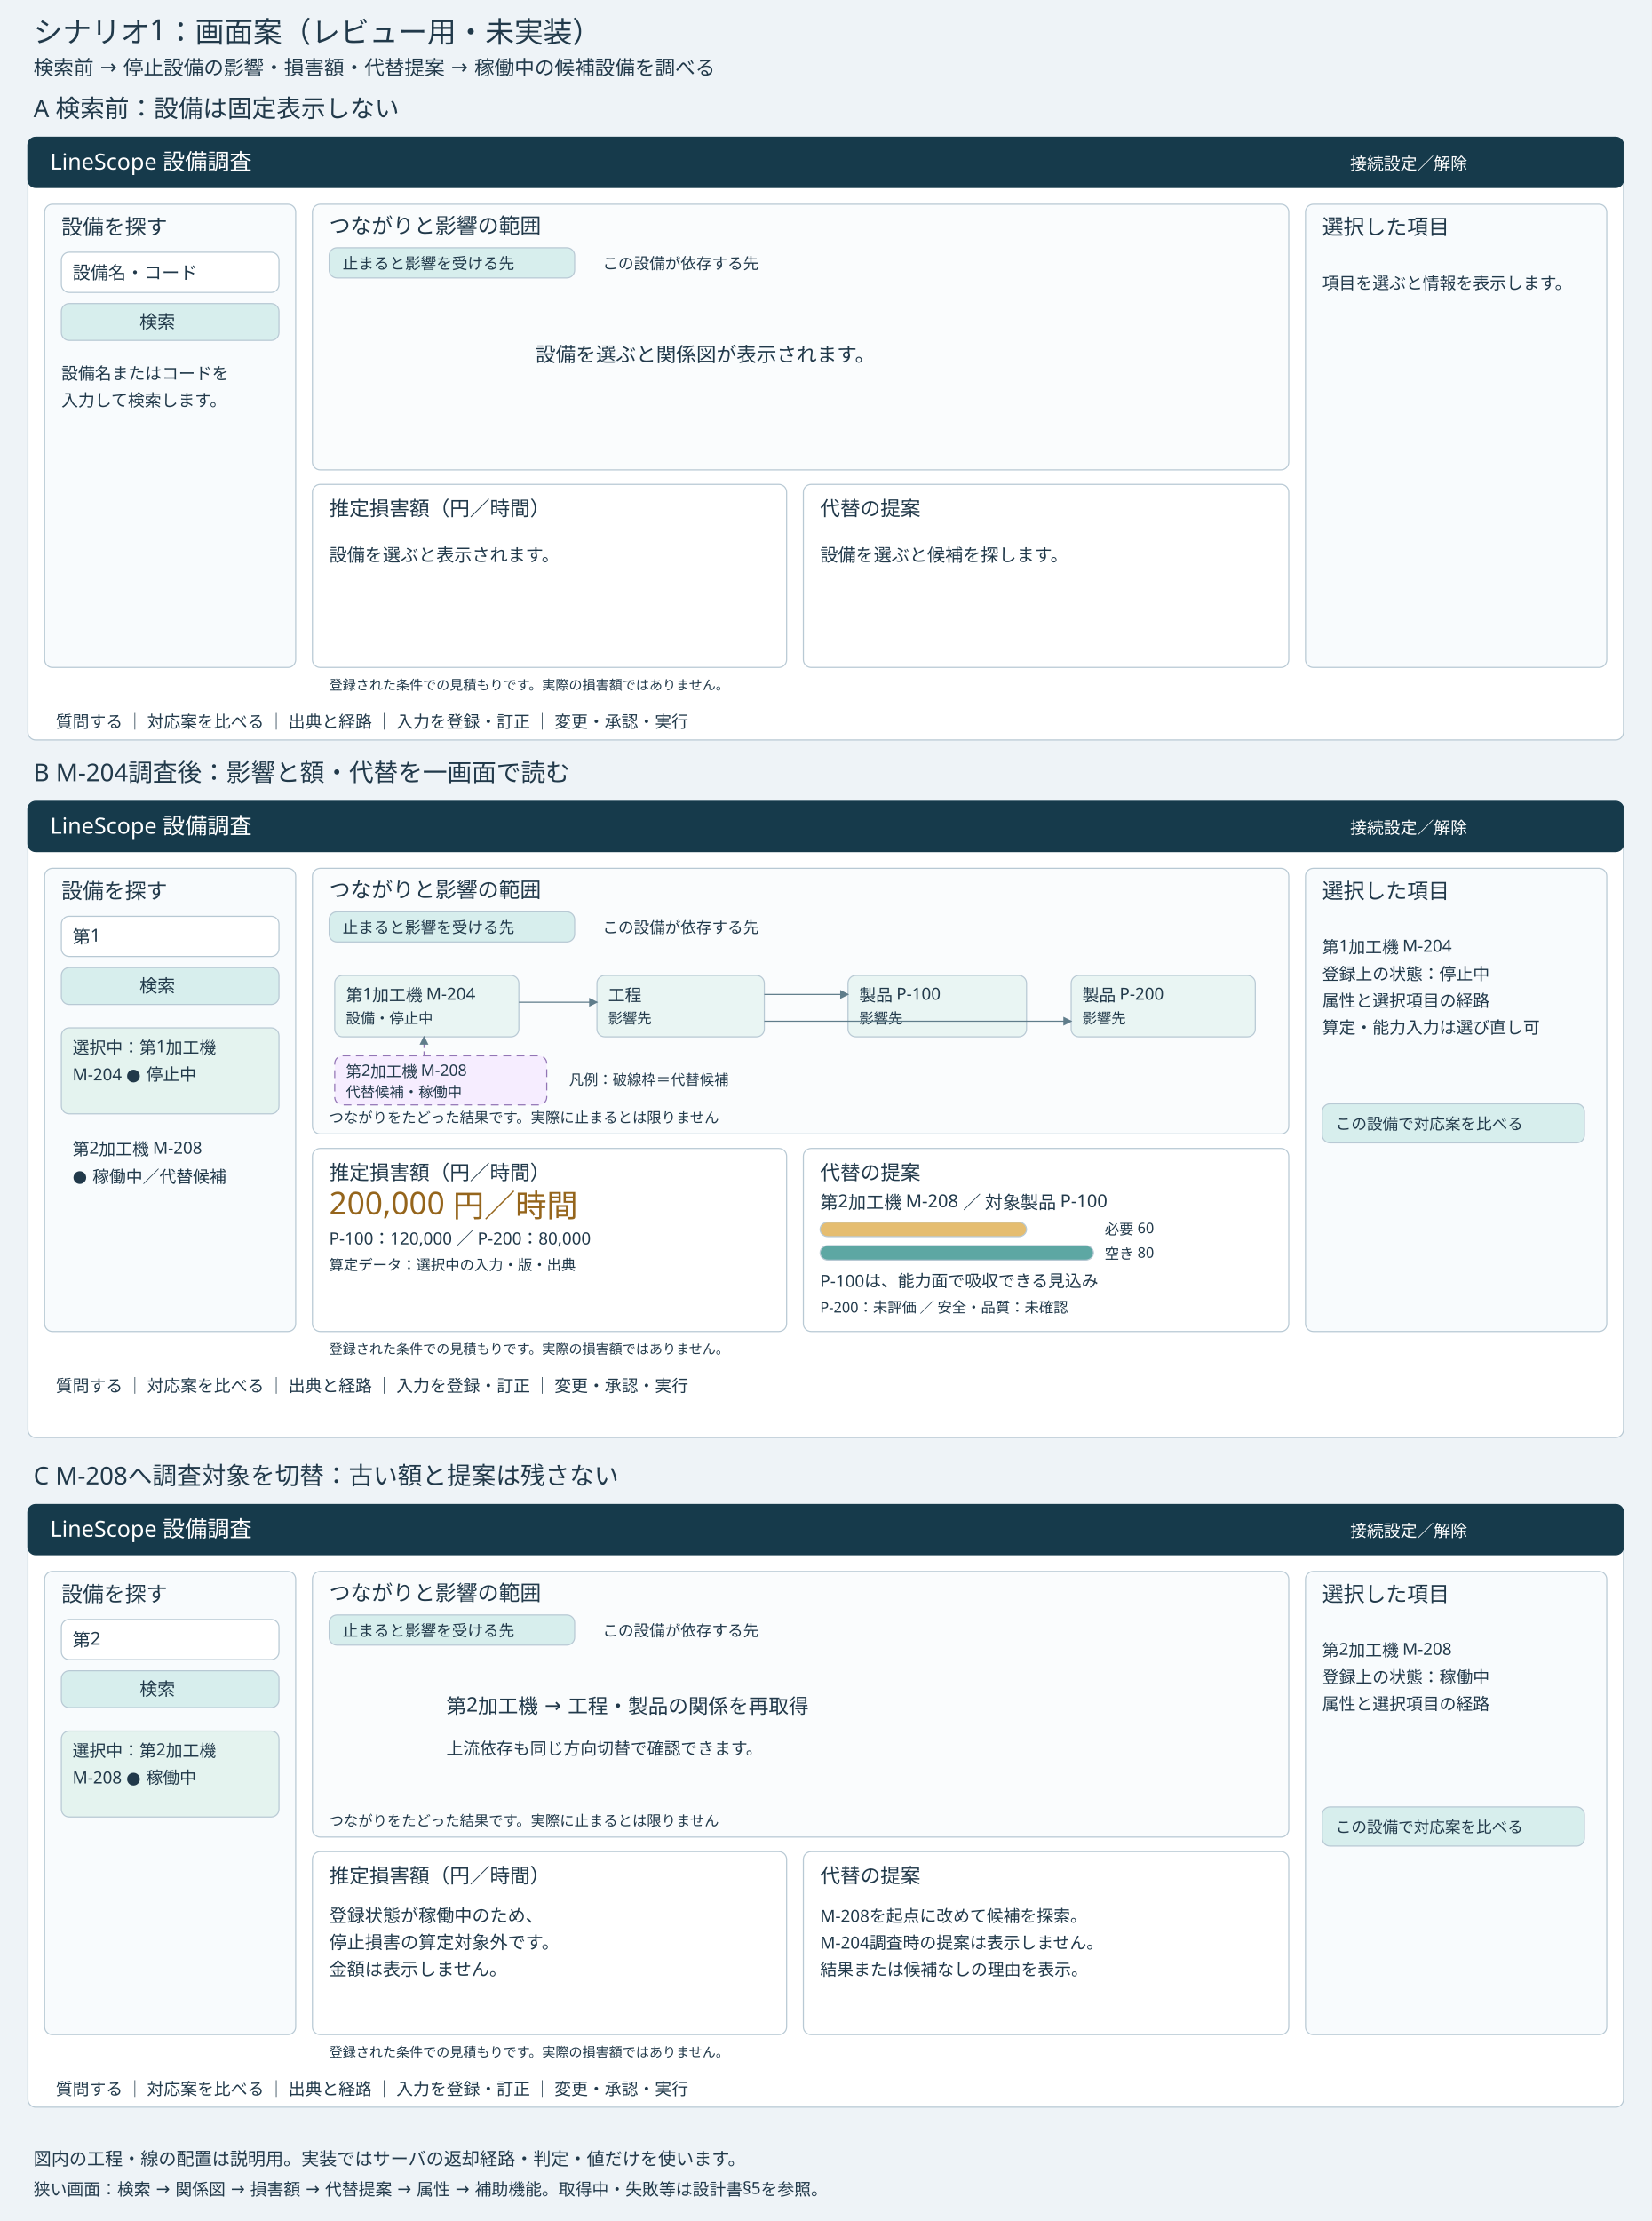
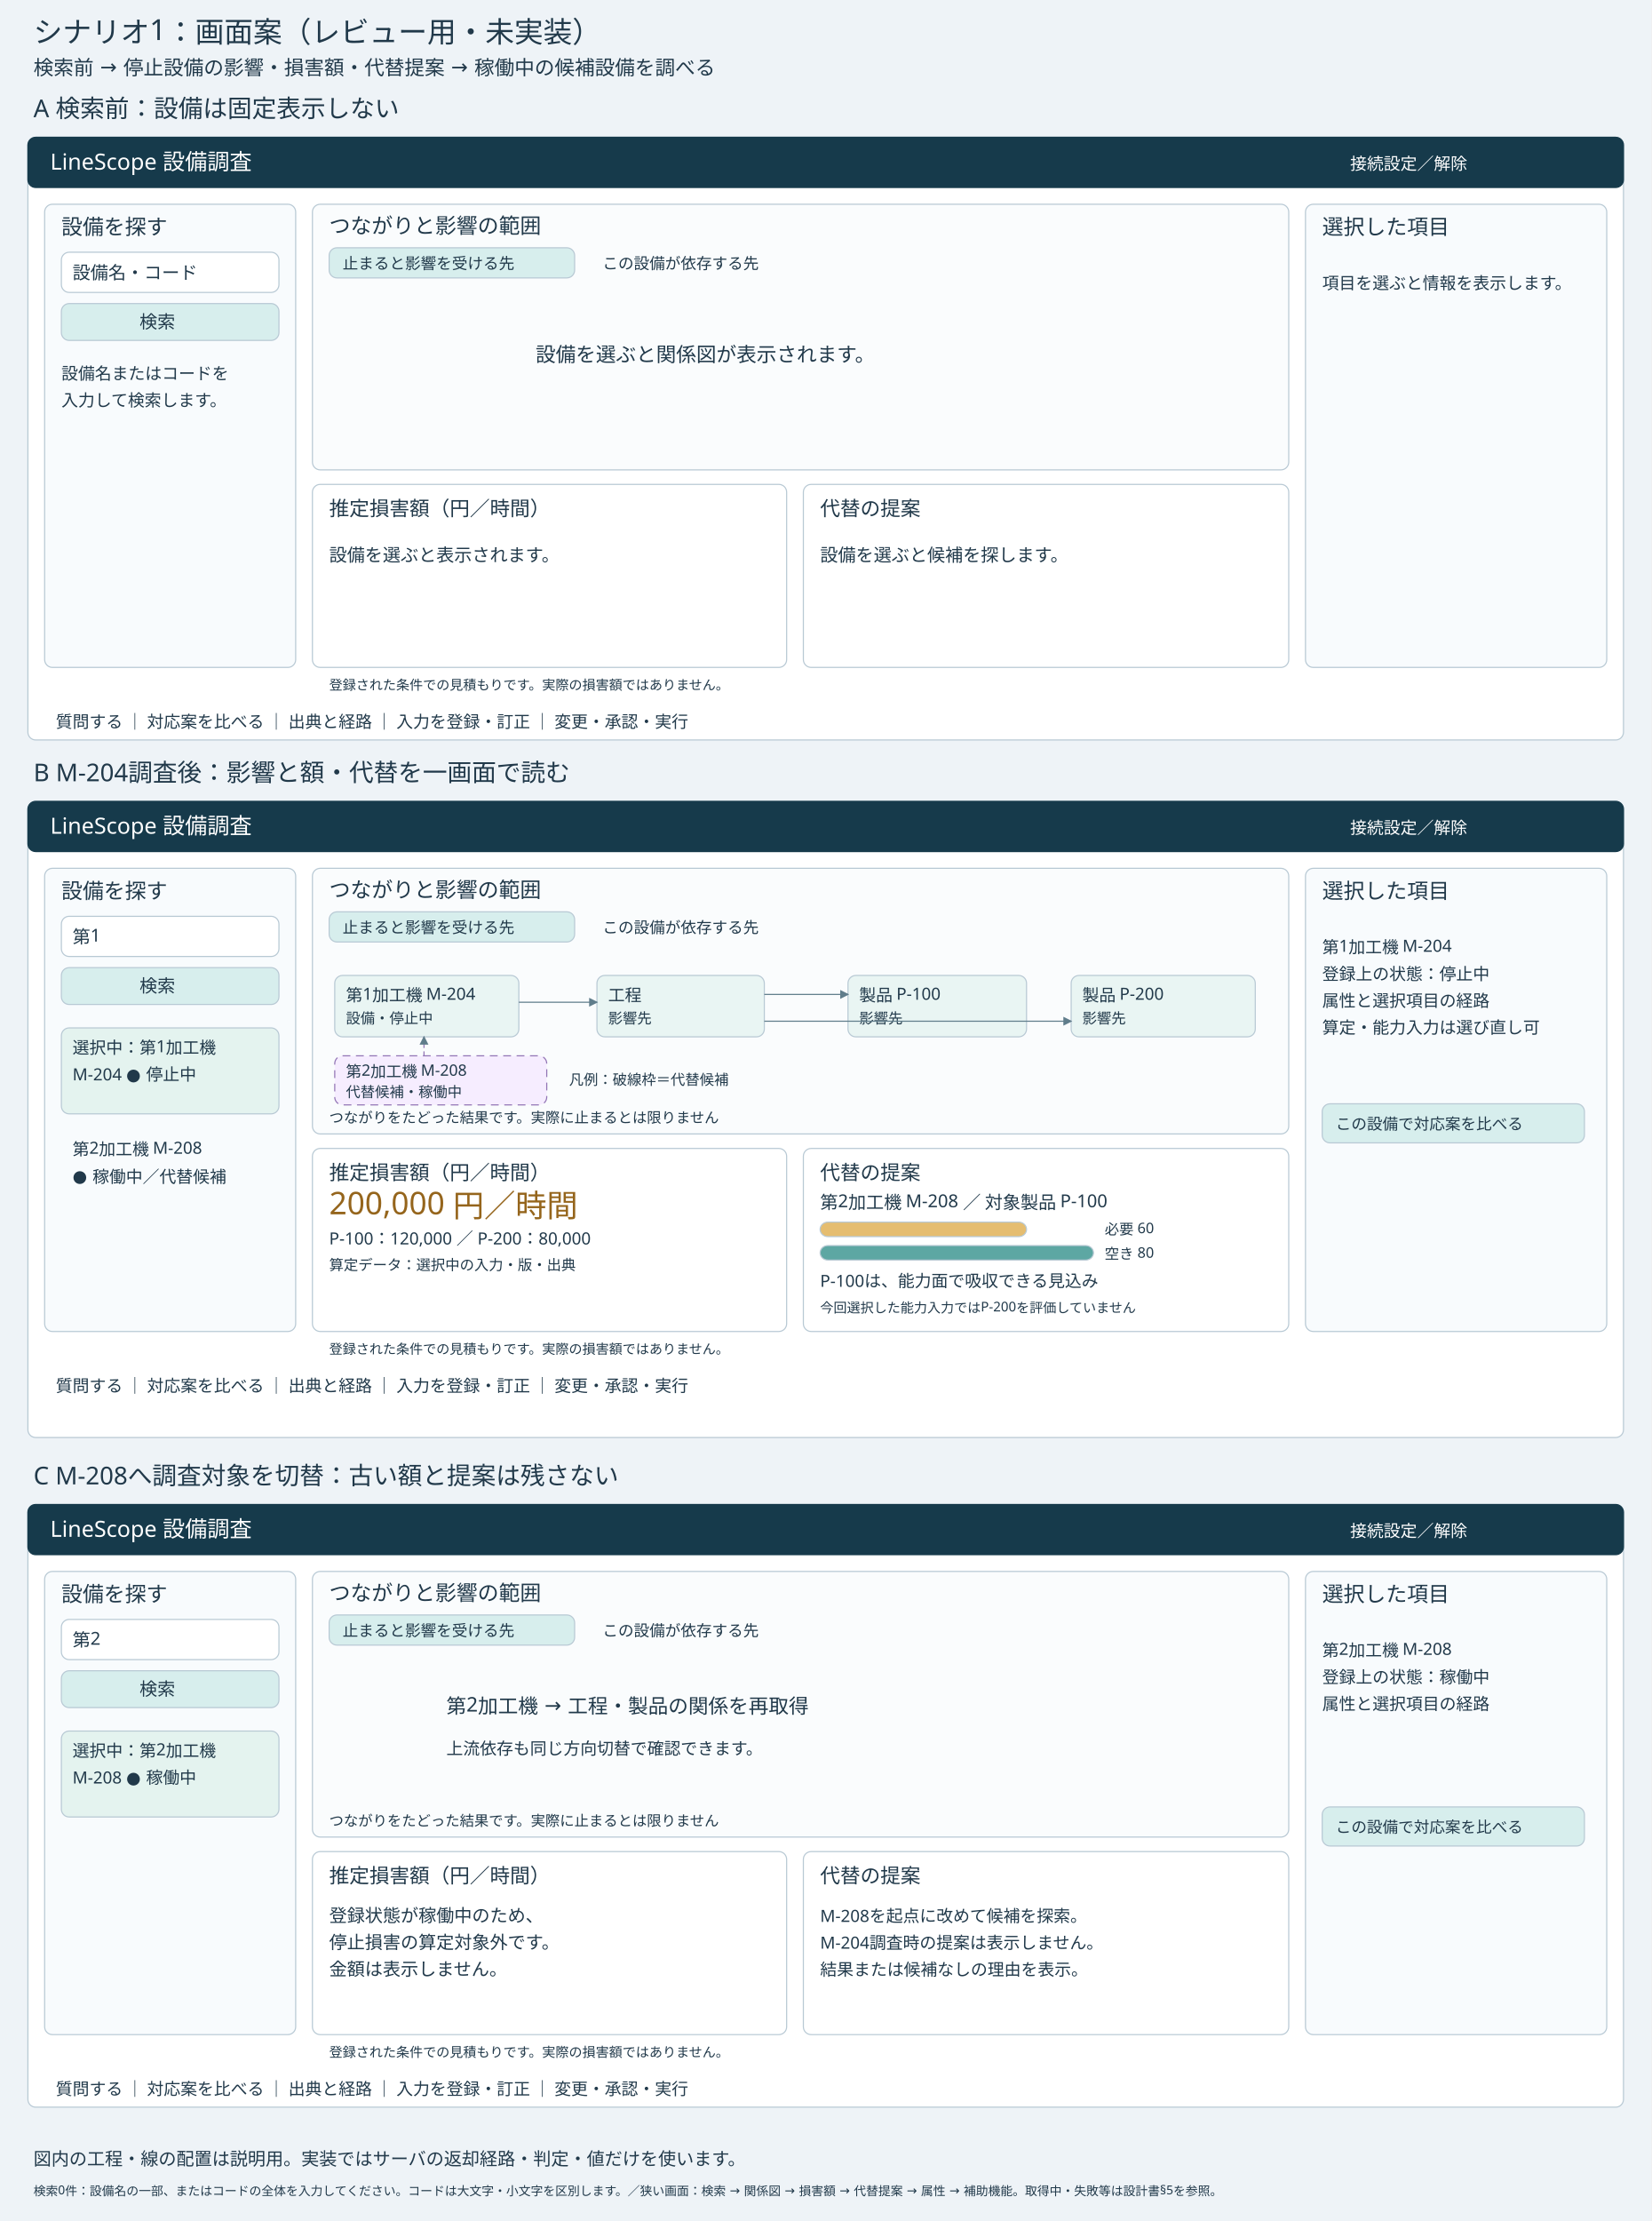
<svg xmlns="http://www.w3.org/2000/svg" width="1480" height="1990" viewBox="0 0 1480 1990" role="img" aria-labelledby="title desc">
  <rect width="1480" height="1990" fill="#eef3f7" />
  <g font-family="sans-serif" fill="#21394a">
    <defs>
      <marker id="arrow" markerWidth="8" markerHeight="8" refX="7" refY="4" orient="auto">
        <path d="M0 0L8 4L0 8" fill="#607d8b" />
      </marker>
    </defs>
    <text x="30" y="38" font-size="26">シナリオ1：画面案（レビュー用・未実装）</text>
    <text x="30" y="67" font-size="18">検索前 → 停止設備の影響・損害額・代替提案 → 稼働中の候補設備を調べる</text>
    <text x="30" y="105" font-size="22">A  検索前：設備は固定表示しない</text>
    <rect x="25" y="123" width="1430" height="540" rx="7" fill="#fff" stroke="#b8c9d4" />
    <rect x="25" y="123" width="1430" height="45" rx="7" fill="#163a4b" stroke="#163a4b" />
    <text x="45" y="152" font-size="20" fill="white">LineScope   設備調査</text>
    <text x="1210" y="152" font-size="15" fill="white">接続設定／解除</text>
    <rect x="40" y="183" width="225" height="415" rx="7" fill="#f8fbfd" stroke="#b8c9d4" />
    <text x="55" y="210" font-size="19">設備を探す</text>
    <rect x="55" y="226" width="195" height="36" rx="7" fill="#fff" stroke="#b8c9d4" />
    <text x="65" y="250" font-size="16">設備名・コード</text>
    <rect x="55" y="272" width="195" height="33" rx="7" fill="#d7eeed" stroke="#b8c9d4" />
    <text x="125" y="294" font-size="16">検索</text>
    <rect x="280" y="183" width="875" height="238" rx="7" fill="#fafcfd" stroke="#b8c9d4" />
    <text x="295" y="209" font-size="19">つながりと影響の範囲</text>
    <rect x="295" y="222" width="220" height="27" rx="7" fill="#d7eeed" stroke="#b8c9d4" />
    <text x="307" y="241" font-size="14">止まると影響を受ける先</text>
    <text x="540" y="241" font-size="14">この設備が依存する先</text>
    <rect x="1170" y="183" width="270" height="415" rx="7" fill="#f8fbfd" stroke="#b8c9d4" />
    <text x="1185" y="210" font-size="19">選択した項目</text>
    <rect x="280" y="434" width="425" height="164" rx="7" fill="#fff" stroke="#b8c9d4" />
    <text x="295" y="462" font-size="18">推定損害額（円／時間）</text>
    <rect x="720" y="434" width="435" height="164" rx="7" fill="#fff" stroke="#b8c9d4" />
    <text x="735" y="462" font-size="18">代替の提案</text>
    <text x="55" y="340" font-size="15">設備名またはコードを</text>
    <text x="55" y="364" font-size="15">入力して検索します。</text>
    <text x="480" y="324" font-size="18">設備を選ぶと関係図が表示されます。</text>
    <text x="295" y="503" font-size="16">設備を選ぶと表示されます。</text>
    <text x="735" y="503" font-size="16">設備を選ぶと候補を探します。</text>
    <text x="1185" y="259" font-size="15">項目を選ぶと情報を表示します。</text>
    <text x="295" y="618" font-size="12">登録された条件での見積もりです。実際の損害額ではありません。</text>
    <text x="50" y="652" font-size="15">質問する   ｜   対応案を比べる   ｜   出典と経路   ｜   入力を登録・訂正   ｜   変更・承認・実行</text>
    <text x="30" y="700" font-size="22">B  M-204調査後：影響と額・代替を一画面で読む</text>
    <rect x="25" y="718" width="1430" height="570" rx="7" fill="#fff" stroke="#b8c9d4" />
    <rect x="25" y="718" width="1430" height="45" rx="7" fill="#163a4b" stroke="#163a4b" />
    <text x="45" y="747" font-size="20" fill="white">LineScope   設備調査</text>
    <text x="1210" y="747" font-size="15" fill="white">接続設定／解除</text>
    <rect x="40" y="778" width="225" height="415" rx="7" fill="#f8fbfd" stroke="#b8c9d4" />
    <text x="55" y="805" font-size="19">設備を探す</text>
    <rect x="55" y="821" width="195" height="36" rx="7" fill="#fff" stroke="#b8c9d4" />
    <text x="65" y="845" font-size="16">第1</text>
    <rect x="55" y="867" width="195" height="33" rx="7" fill="#d7eeed" stroke="#b8c9d4" />
    <text x="125" y="889" font-size="16">検索</text>
    <rect x="280" y="778" width="875" height="238" rx="7" fill="#fafcfd" stroke="#b8c9d4" />
    <text x="295" y="804" font-size="19">つながりと影響の範囲</text>
    <rect x="295" y="817" width="220" height="27" rx="7" fill="#d7eeed" stroke="#b8c9d4" />
    <text x="307" y="836" font-size="14">止まると影響を受ける先</text>
    <text x="540" y="836" font-size="14">この設備が依存する先</text>
    <rect x="1170" y="778" width="270" height="415" rx="7" fill="#f8fbfd" stroke="#b8c9d4" />
    <text x="1185" y="805" font-size="19">選択した項目</text>
    <rect x="280" y="1029" width="425" height="164" rx="7" fill="#fff" stroke="#b8c9d4" />
    <text x="295" y="1057" font-size="18">推定損害額（円／時間）</text>
    <rect x="720" y="1029" width="435" height="164" rx="7" fill="#fff" stroke="#b8c9d4" />
    <text x="735" y="1057" font-size="18">代替の提案</text>
    <rect x="55" y="921" width="195" height="77" rx="7" fill="#e4f3ef" stroke="#b8c9d4" />
    <text x="65" y="944" font-size="15">選択中：第1加工機</text>
    <text x="65" y="968" font-size="15">M-204  ● 停止中</text>
    <text x="65" y="1035" font-size="15">第2加工機 M-208</text>
    <text x="65" y="1059" font-size="15">● 稼働中／代替候補</text>
    <rect x="300" y="874" width="165" height="55" rx="7" fill="#e9f5f3" stroke="#b8c9d4" />
    <text x="310" y="897" font-size="15">第1加工機 M-204</text>
    <text x="310" y="917" font-size="13">設備・停止中</text>
    <rect x="535" y="874" width="150" height="55" rx="7" fill="#e9f5f3" stroke="#b8c9d4" />
    <text x="545" y="897" font-size="15">工程</text>
    <text x="545" y="917" font-size="13">影響先</text>
    <rect x="760" y="874" width="160" height="55" rx="7" fill="#e9f5f3" stroke="#b8c9d4" />
    <text x="770" y="897" font-size="15">製品 P-100</text>
    <text x="770" y="917" font-size="13">影響先</text>
    <rect x="960" y="874" width="165" height="55" rx="7" fill="#e9f5f3" stroke="#b8c9d4" />
    <text x="970" y="897" font-size="15">製品 P-200</text>
    <text x="970" y="917" font-size="13">影響先</text>
    <path d="M465 898 L535 898" stroke="#607d8b" fill="none" marker-end="url(#arrow)" />
    <path d="M685 891 L760 891" stroke="#607d8b" fill="none" marker-end="url(#arrow)" />
    <path d="M685 915 L960 915" stroke="#607d8b" fill="none" marker-end="url(#arrow)" />
    <path d="M380 946V929" stroke="#9275b5" stroke-dasharray="4 3" marker-end="url(#arrow)" fill="none" />
    <rect x="300" y="946" width="190" height="44" rx="7" fill="#f6edff" stroke="#9275b5" stroke-dasharray="7 5" />
    <text x="310" y="965" font-size="14">第2加工機 M-208</text>
    <text x="310" y="983" font-size="13">代替候補・稼働中</text>
    <text x="510" y="972" font-size="13">凡例：破線枠＝代替候補</text>
    <text x="295" y="1088" font-size="28" fill="#95651c">200,000 円／時間</text>
    <text x="295" y="1115" font-size="15">P-100：120,000 ／ P-200：80,000</text>
    <text x="295" y="1138" font-size="13">算定データ：選択中の入力・版・出典</text>
    <text x="735" y="1083" font-size="16">第2加工機 M-208 ／ 対象製品 P-100</text>
    <rect x="735" y="1095" width="185" height="13" rx="7" fill="#e5bd70" stroke="#b8c9d4" />
    <rect x="735" y="1116" width="245" height="13" rx="7" fill="#5da7a3" stroke="#b8c9d4" />
    <text x="990" y="1106" font-size="13">必要 60</text>
    <text x="990" y="1128" font-size="13">空き 80</text>
    <text x="735" y="1153" font-size="15">P-100は、能力面で吸収できる見込み</text>
-     <text x="735" y="1176" font-size="13">P-200：未評価 ／ 安全・品質：未確認</text>
+     <text x="735" y="1176" font-size="12">今回選択した能力入力ではP-200を評価していません</text>
    <text x="1185" y="854" font-size="15">第1加工機 M-204</text>
    <text x="1185" y="878" font-size="15">登録上の状態：停止中</text>
    <text x="1185" y="902" font-size="15">属性と選択項目の経路</text>
    <text x="1185" y="926" font-size="15">算定・能力入力は選び直し可</text>
    <rect x="1185" y="989" width="235" height="35" rx="7" fill="#d7eeed" stroke="#b8c9d4" />
    <text x="1197" y="1012" font-size="14">この設備で対応案を比べる</text>
    <text x="295" y="1006" font-size="13">つながりをたどった結果です。実際に止まるとは限りません</text>
    <text x="295" y="1213" font-size="12">登録された条件での見積もりです。実際の損害額ではありません。</text>
    <text x="50" y="1247" font-size="15">質問する   ｜   対応案を比べる   ｜   出典と経路   ｜   入力を登録・訂正   ｜   変更・承認・実行</text>
    <text x="30" y="1330" font-size="22">C  M-208へ調査対象を切替：古い額と提案は残さない</text>
    <rect x="25" y="1348" width="1430" height="540" rx="7" fill="#fff" stroke="#b8c9d4" />
    <rect x="25" y="1348" width="1430" height="45" rx="7" fill="#163a4b" stroke="#163a4b" />
    <text x="45" y="1377" font-size="20" fill="white">LineScope   設備調査</text>
    <text x="1210" y="1377" font-size="15" fill="white">接続設定／解除</text>
    <rect x="40" y="1408" width="225" height="415" rx="7" fill="#f8fbfd" stroke="#b8c9d4" />
    <text x="55" y="1435" font-size="19">設備を探す</text>
    <rect x="55" y="1451" width="195" height="36" rx="7" fill="#fff" stroke="#b8c9d4" />
    <text x="65" y="1475" font-size="16">第2</text>
    <rect x="55" y="1497" width="195" height="33" rx="7" fill="#d7eeed" stroke="#b8c9d4" />
    <text x="125" y="1519" font-size="16">検索</text>
    <rect x="280" y="1408" width="875" height="238" rx="7" fill="#fafcfd" stroke="#b8c9d4" />
    <text x="295" y="1434" font-size="19">つながりと影響の範囲</text>
    <rect x="295" y="1447" width="220" height="27" rx="7" fill="#d7eeed" stroke="#b8c9d4" />
    <text x="307" y="1466" font-size="14">止まると影響を受ける先</text>
    <text x="540" y="1466" font-size="14">この設備が依存する先</text>
    <rect x="1170" y="1408" width="270" height="415" rx="7" fill="#f8fbfd" stroke="#b8c9d4" />
    <text x="1185" y="1435" font-size="19">選択した項目</text>
    <rect x="280" y="1659" width="425" height="164" rx="7" fill="#fff" stroke="#b8c9d4" />
    <text x="295" y="1687" font-size="18">推定損害額（円／時間）</text>
    <rect x="720" y="1659" width="435" height="164" rx="7" fill="#fff" stroke="#b8c9d4" />
    <text x="735" y="1687" font-size="18">代替の提案</text>
    <rect x="55" y="1551" width="195" height="77" rx="7" fill="#e4f3ef" stroke="#b8c9d4" />
    <text x="65" y="1574" font-size="15">選択中：第2加工機</text>
    <text x="65" y="1598" font-size="15">M-208  ● 稼働中</text>
    <text x="400" y="1535" font-size="18">第2加工機 → 工程・製品の関係を再取得</text>
    <text x="400" y="1572" font-size="15">上流依存も同じ方向切替で確認できます。</text>
    <text x="295" y="1722" font-size="16">登録状態が稼働中のため、</text>
    <text x="295" y="1746" font-size="16">停止損害の算定対象外です。</text>
    <text x="295" y="1770" font-size="16">金額は表示しません。</text>
    <text x="735" y="1722" font-size="15">M-208を起点に改めて候補を探索。</text>
    <text x="735" y="1746" font-size="15">M-204調査時の提案は表示しません。</text>
    <text x="735" y="1770" font-size="15">結果または候補なしの理由を表示。</text>
    <text x="1185" y="1484" font-size="15">第2加工機 M-208</text>
    <text x="1185" y="1508" font-size="15">登録上の状態：稼働中</text>
    <text x="1185" y="1532" font-size="15">属性と選択項目の経路</text>
    <rect x="1185" y="1619" width="235" height="35" rx="7" fill="#d7eeed" stroke="#b8c9d4" />
    <text x="1197" y="1642" font-size="14">この設備で対応案を比べる</text>
    <text x="295" y="1636" font-size="13">つながりをたどった結果です。実際に止まるとは限りません</text>
    <text x="295" y="1843" font-size="12">登録された条件での見積もりです。実際の損害額ではありません。</text>
    <text x="50" y="1877" font-size="15">質問する   ｜   対応案を比べる   ｜   出典と経路   ｜   入力を登録・訂正   ｜   変更・承認・実行</text>
    <text x="30" y="1940" font-size="16">図内の工程・線の配置は説明用。実装ではサーバの返却経路・判定・値だけを使います。</text>
-     <text x="30" y="1967" font-size="15">狭い画面：検索 → 関係図 → 損害額 → 代替提案 → 属性 → 補助機能。取得中・失敗等は設計書§5を参照。</text>
+     <text x="30" y="1967" font-size="11">検索0件：設備名の一部、またはコードの全体を入力してください。コードは大文字・小文字を区別します。／狭い画面：検索 → 関係図 → 損害額 → 代替提案 → 属性 → 補助機能。取得中・失敗等は設計書§5を参照。</text>
  </g>
</svg>
